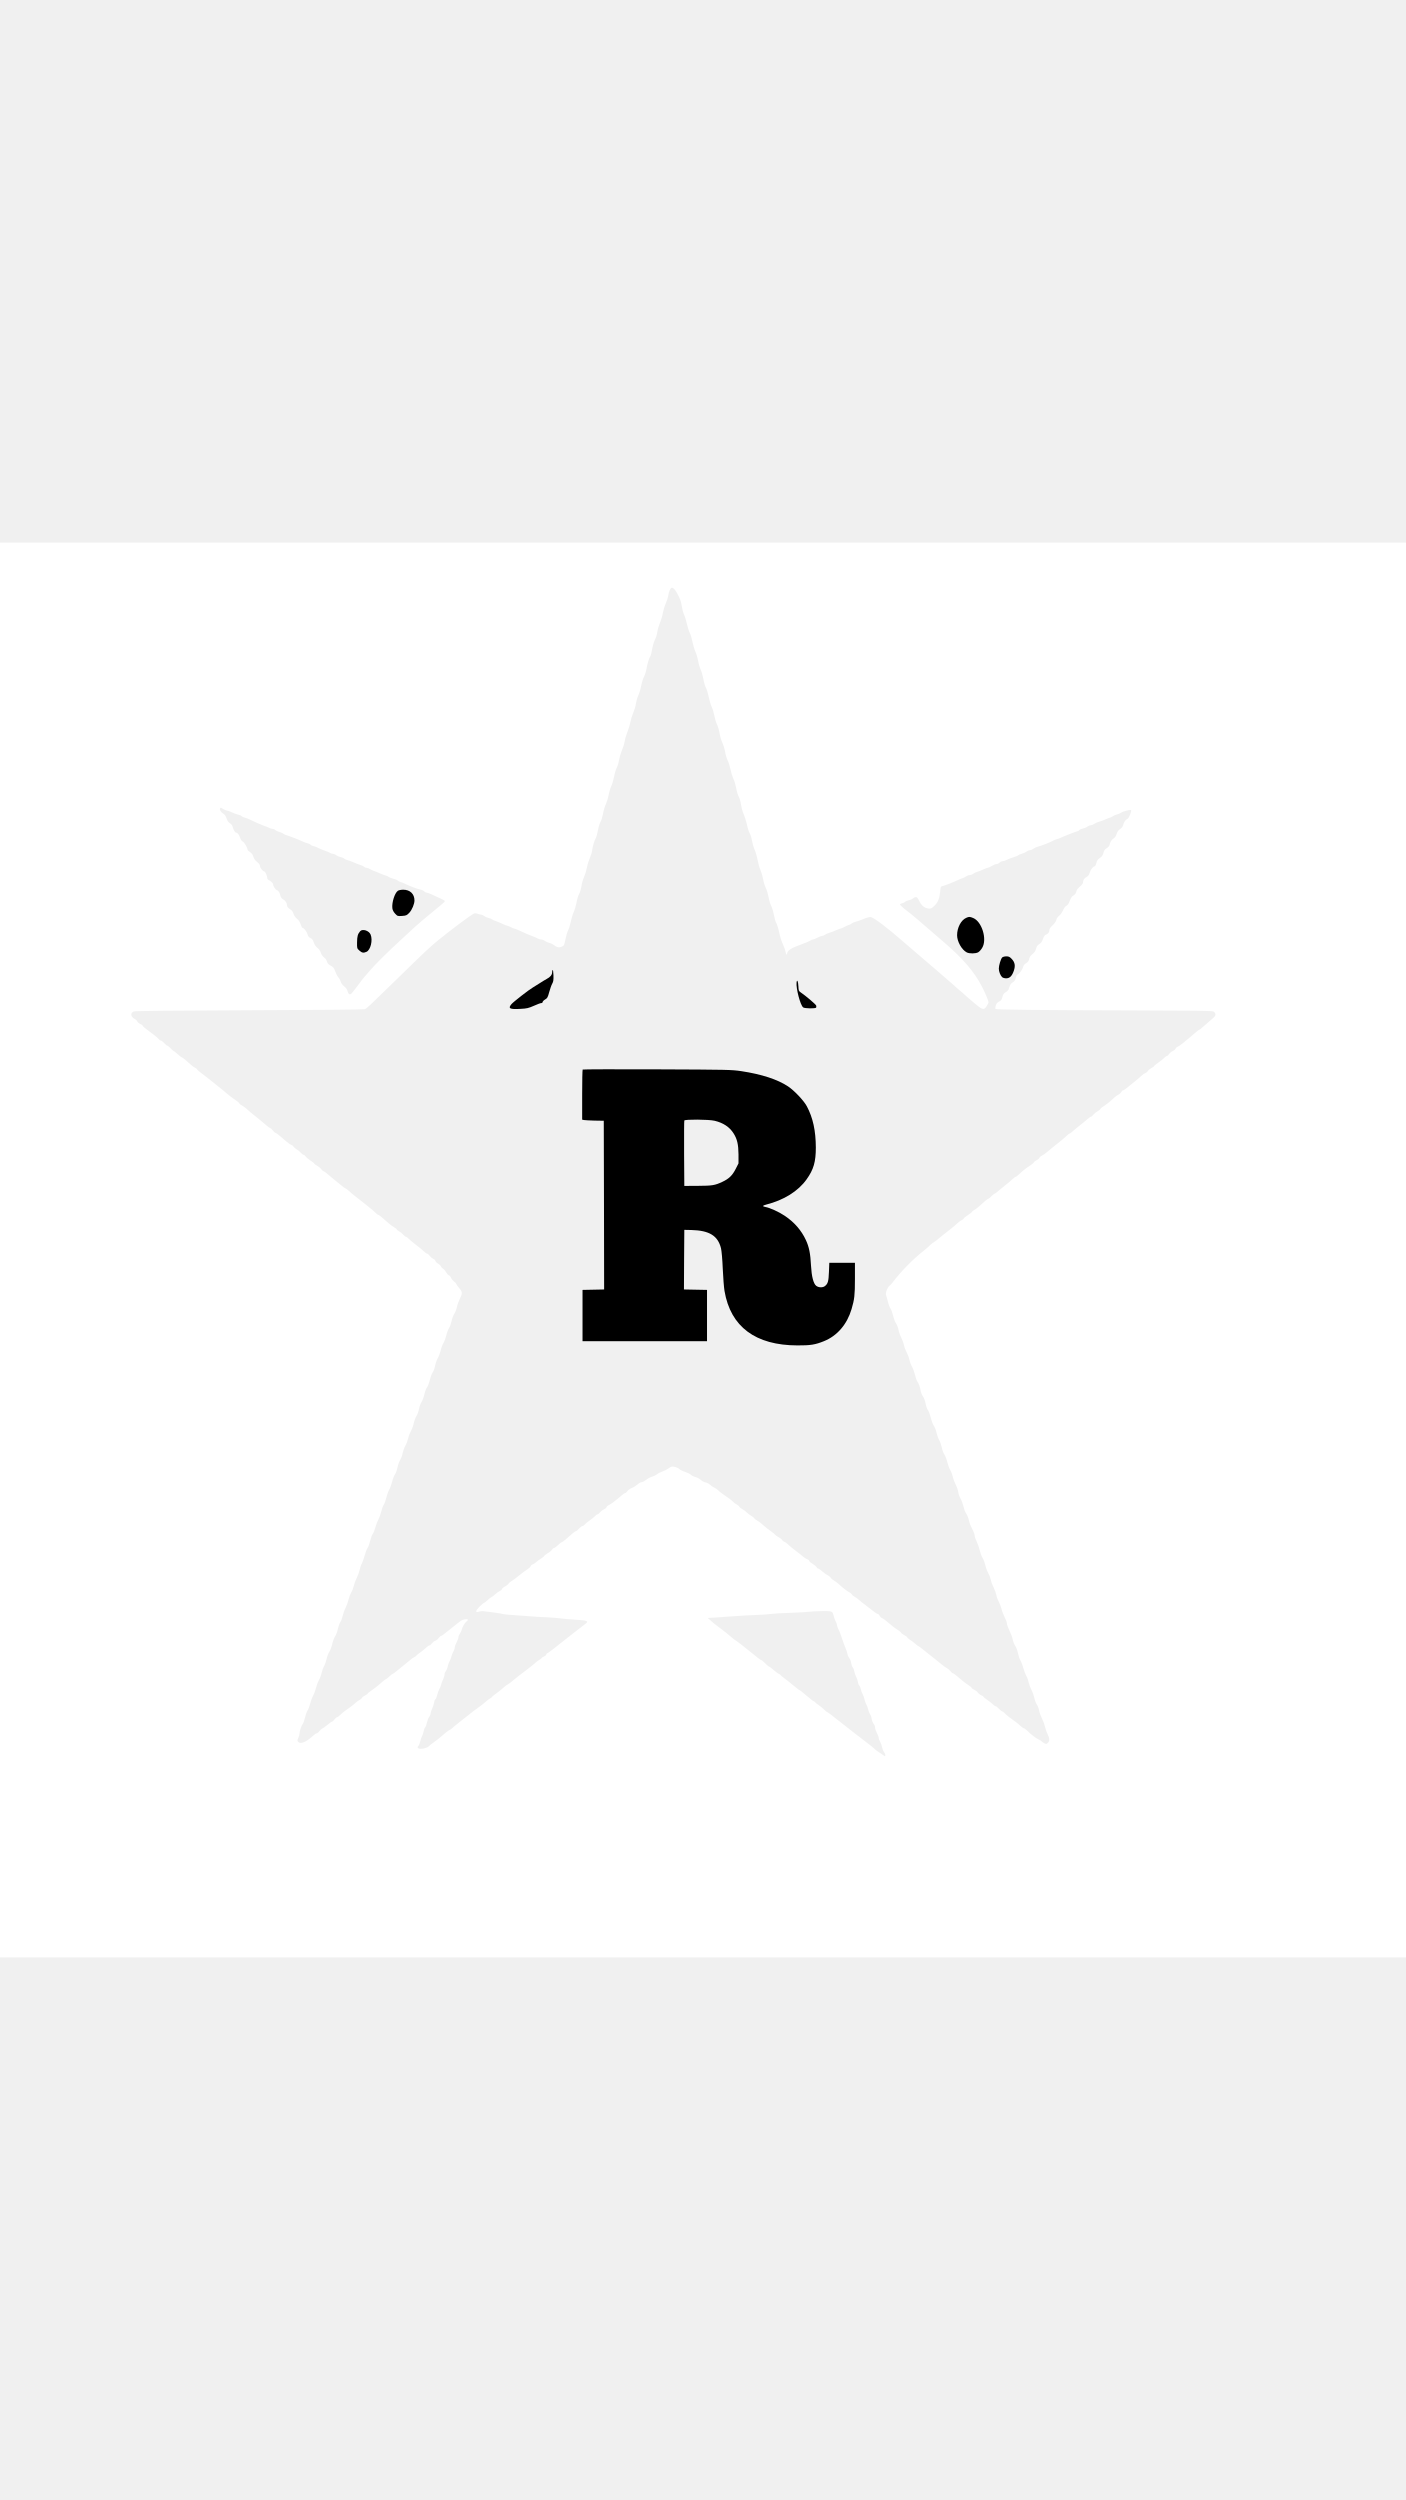
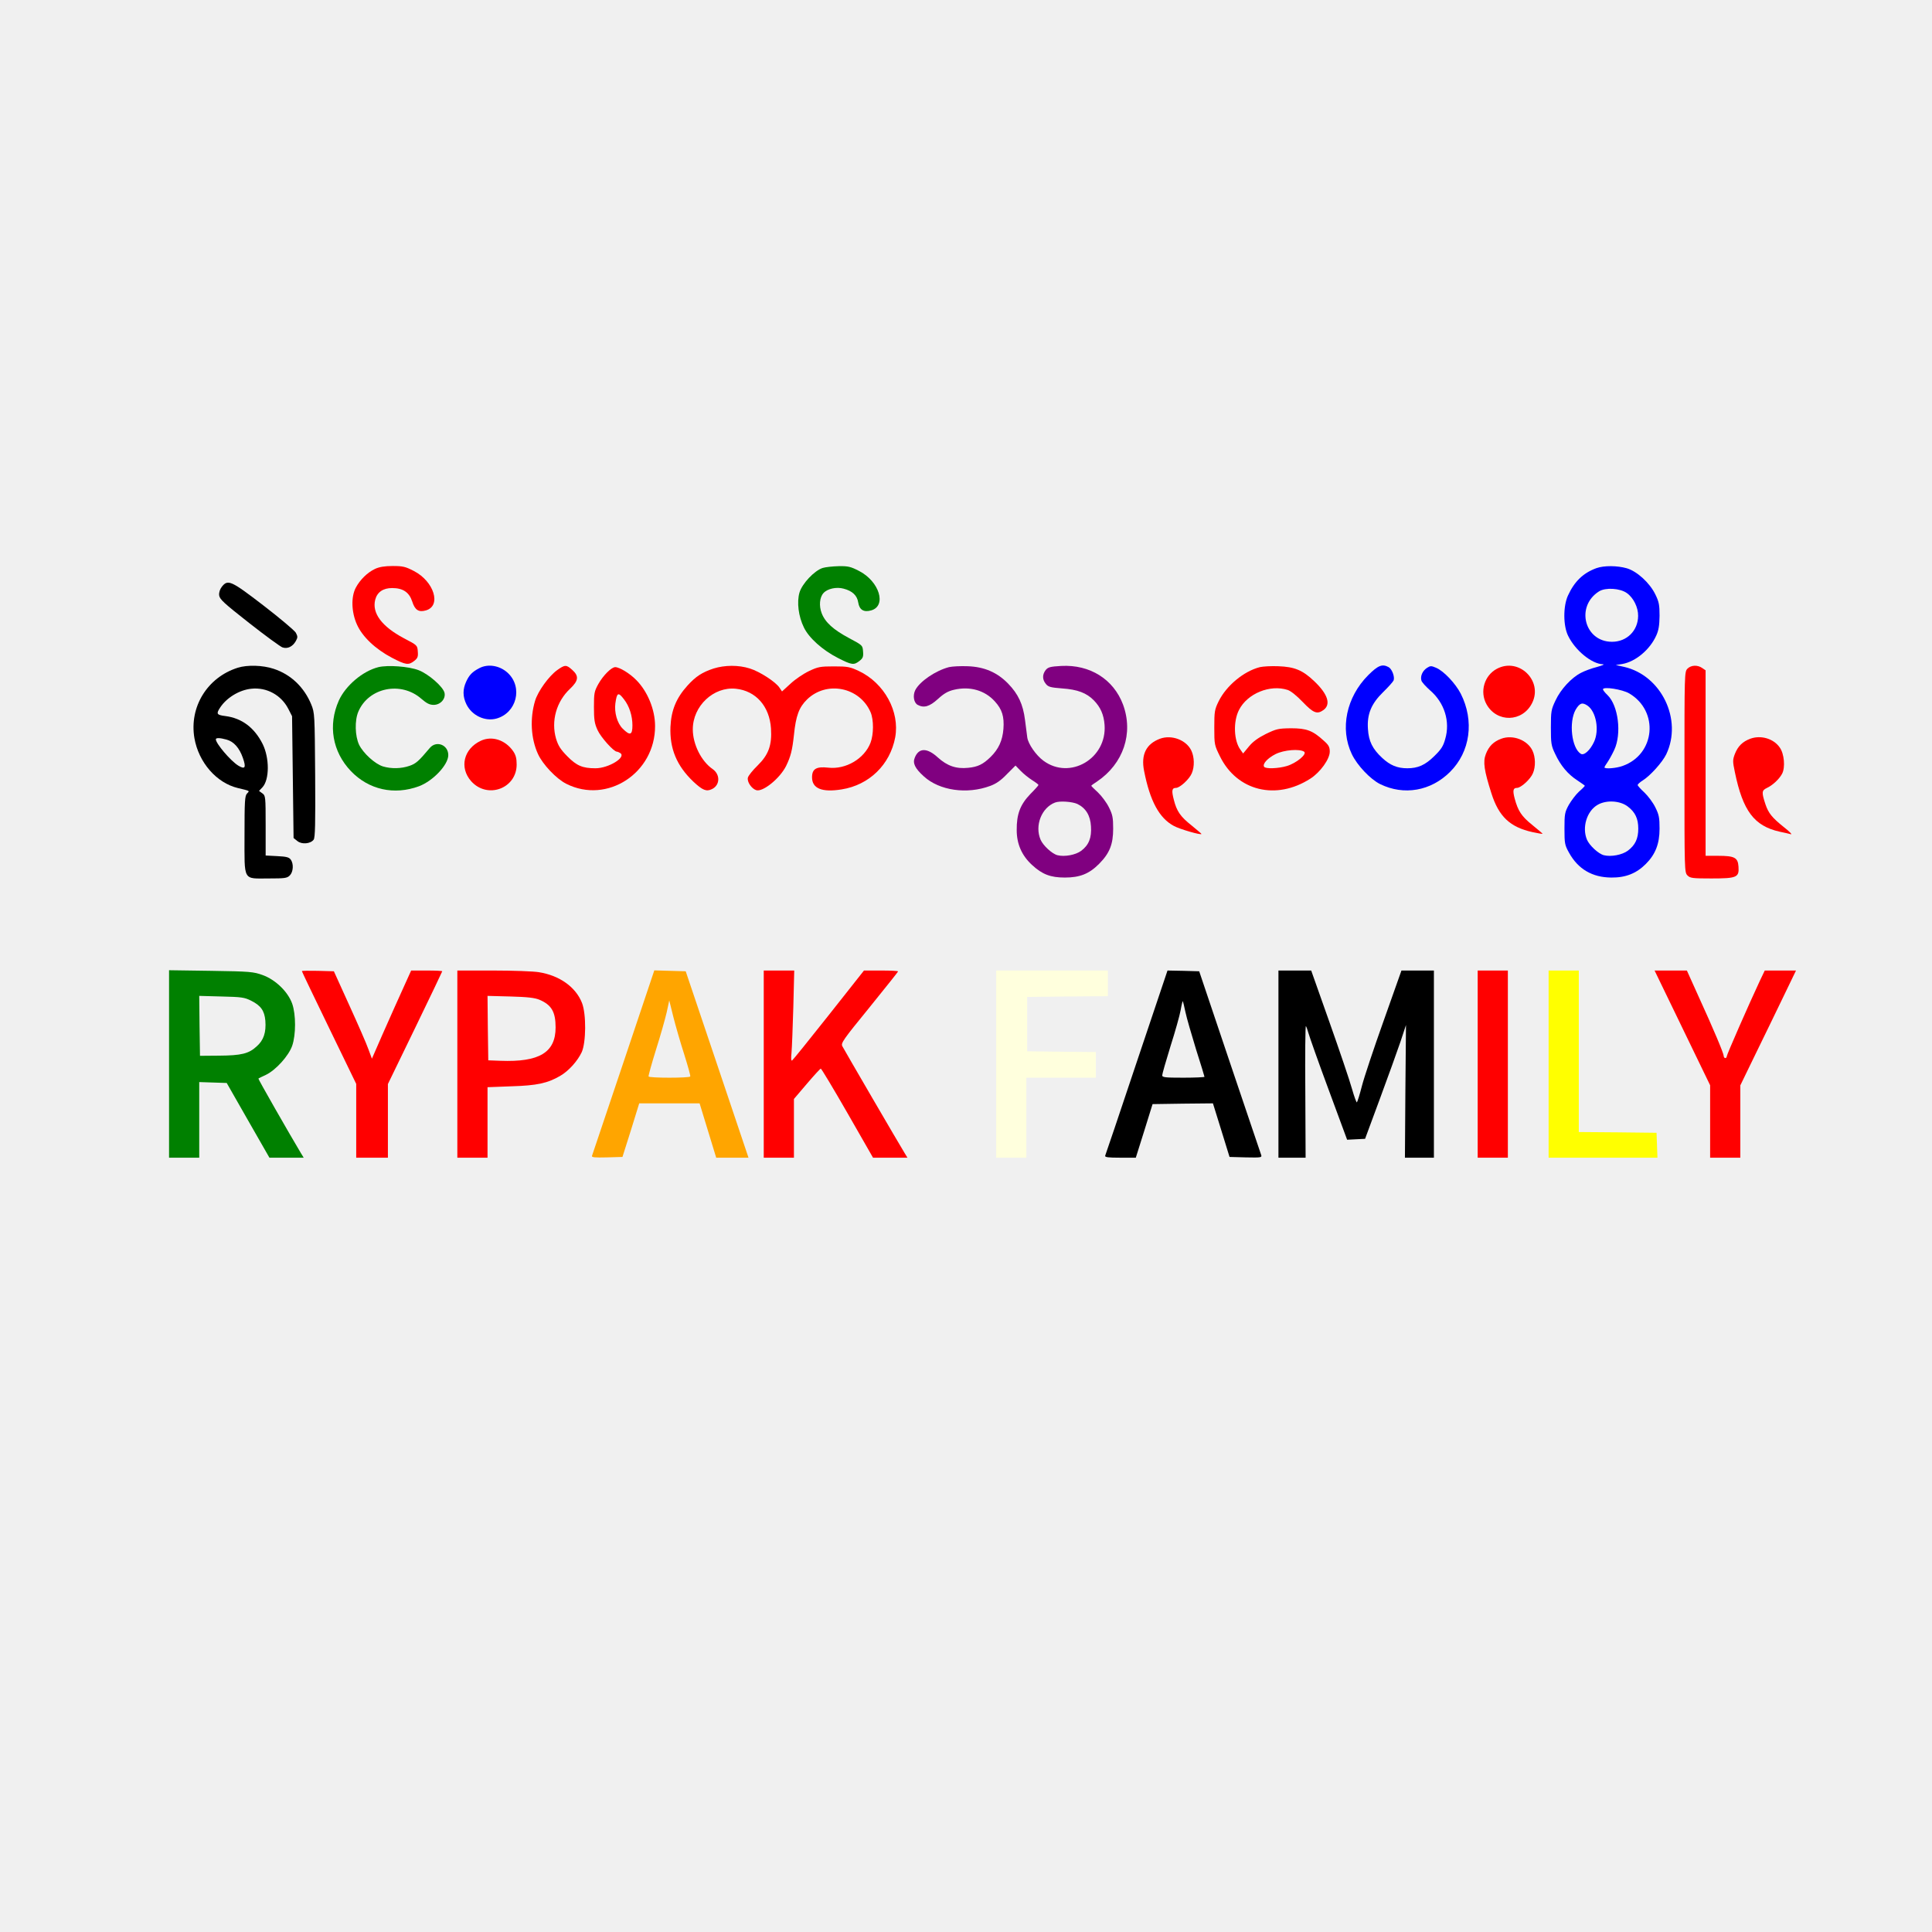
- <svg xmlns="http://www.w3.org/2000/svg" version="1.0" width="1920pt" height="3414pt" viewBox="0 0 1920 3414" preserveAspectRatio="xMidYMid meet">
-   <g transform="translate(0,3414) scale(0.1,-0.1)" fill="#fff" stroke="none">
-     <path d="M0 17070 l0 -9660 9600 0 9600 0 0 9660 0 9660 -9600 0 -9600 0 0 -9660z m9246 8970 c47 -90 54 -110 65 -182 6 -40 20 -91 31 -112 11 -22 28 -79 39 -127 10 -48 28 -103 38 -121 11 -18 27 -71 36 -118 9 -47 28 -110 42 -140 14 -30 31 -89 38 -130 7 -42 23 -94 34 -116 11 -22 27 -78 36 -126 8 -48 24 -102 35 -120 11 -19 29 -77 39 -129 11 -51 29 -112 41 -135 11 -22 27 -75 35 -117 8 -43 24 -96 36 -119 12 -23 28 -78 35 -121 8 -44 26 -104 39 -132 14 -29 31 -83 37 -121 5 -38 21 -90 34 -117 14 -26 31 -82 40 -125 8 -42 26 -99 39 -127 14 -27 31 -86 39 -130 7 -44 23 -96 35 -115 11 -20 25 -69 31 -110 6 -41 21 -97 35 -126 13 -28 33 -91 44 -140 10 -50 28 -105 39 -124 12 -19 26 -66 32 -105 7 -38 23 -94 37 -123 13 -29 31 -91 39 -137 8 -46 25 -107 39 -137 13 -29 29 -84 36 -123 6 -38 23 -92 36 -119 14 -28 31 -85 39 -128 7 -43 24 -99 38 -125 13 -27 29 -82 36 -123 7 -41 21 -89 32 -107 10 -18 28 -74 38 -125 10 -52 33 -123 49 -158 17 -36 34 -82 37 -103 8 -43 24 -60 24 -24 0 28 49 66 115 90 115 43 199 77 209 87 5 5 17 10 27 10 9 0 37 11 63 25 26 14 55 25 65 25 9 0 26 7 37 15 10 8 36 20 58 26 21 6 63 21 92 35 29 13 58 24 64 24 6 0 32 11 58 25 26 14 52 25 58 25 6 0 22 8 35 19 13 10 38 21 54 24 17 3 65 19 107 37 50 21 86 30 101 26 47 -11 231 -151 436 -330 57 -50 123 -107 146 -126 74 -62 539 -462 562 -484 11 -12 40 -37 63 -56 24 -19 52 -44 64 -56 12 -11 69 -62 129 -112 124 -106 142 -111 181 -52 14 22 26 45 26 52 0 19 -52 143 -92 218 -106 202 -252 373 -507 594 -346 300 -454 392 -504 429 -60 44 -107 87 -107 98 0 4 13 10 29 14 16 3 35 12 41 20 6 7 27 16 47 20 20 4 48 15 61 26 41 31 58 24 85 -34 28 -61 71 -97 125 -104 33 -4 42 0 79 34 50 46 74 105 82 198 6 67 7 69 36 76 33 8 139 49 200 78 22 11 51 23 65 27 14 3 37 15 52 25 14 11 37 19 51 19 13 0 35 8 48 18 13 11 37 22 54 26 16 4 52 18 81 32 28 13 57 24 65 24 8 0 32 11 54 25 22 13 50 25 63 25 12 0 31 9 42 20 11 11 30 20 43 20 12 0 38 8 57 19 19 10 61 26 92 35 31 9 60 21 63 26 3 5 25 15 48 21 23 6 52 19 65 30 14 10 35 19 47 19 12 0 34 9 47 20 14 10 43 24 64 29 48 12 156 54 206 81 20 11 42 20 49 20 6 0 30 9 53 19 58 27 222 91 234 91 5 0 15 6 21 14 7 8 28 17 48 21 20 4 48 15 61 26 14 10 35 19 47 19 12 0 33 8 46 18 13 10 44 24 69 31 25 7 63 21 85 31 22 10 51 22 65 25 14 4 32 13 40 20 8 7 34 18 57 24 23 6 48 17 55 24 15 15 125 43 134 35 10 -11 -28 -109 -46 -118 -32 -17 -49 -40 -60 -81 -8 -27 -21 -46 -44 -61 -24 -16 -38 -36 -48 -67 -7 -24 -22 -49 -33 -55 -31 -18 -53 -49 -60 -84 -4 -24 -16 -39 -41 -54 -26 -15 -37 -30 -45 -64 -8 -31 -21 -51 -43 -66 -39 -28 -44 -34 -56 -80 -6 -21 -15 -38 -20 -38 -21 0 -59 -48 -69 -88 -9 -30 -20 -46 -41 -57 -33 -17 -50 -43 -50 -74 0 -12 -12 -31 -26 -44 -48 -40 -62 -58 -68 -88 -4 -19 -17 -36 -36 -47 -22 -12 -36 -33 -51 -73 -14 -39 -29 -60 -45 -68 -16 -7 -34 -31 -48 -64 -13 -28 -37 -62 -54 -74 -18 -13 -33 -35 -37 -55 -4 -20 -24 -49 -51 -74 -30 -28 -44 -49 -44 -67 0 -28 -19 -52 -50 -62 -12 -4 -26 -25 -37 -57 -13 -37 -27 -57 -51 -71 -24 -14 -35 -30 -43 -62 -8 -31 -22 -52 -50 -74 -26 -22 -40 -42 -45 -67 -5 -27 -15 -41 -40 -56 -25 -14 -37 -31 -45 -61 -10 -36 -59 -97 -79 -97 -4 0 -13 -20 -19 -45 -8 -33 -19 -48 -40 -59 -26 -14 -40 -37 -56 -93 -3 -12 -21 -31 -40 -42 -27 -16 -37 -30 -46 -66 -10 -38 -18 -50 -46 -63 -24 -12 -36 -26 -45 -54 -6 -21 -8 -41 -4 -46 11 -11 581 -17 1835 -20 856 -2 1120 -5 1140 -15 16 -7 27 -22 29 -38 2 -20 -10 -36 -69 -84 -39 -33 -87 -75 -106 -92 -18 -18 -38 -33 -43 -33 -5 0 -25 -15 -44 -32 -19 -18 -60 -53 -91 -78 -31 -25 -76 -62 -100 -82 -25 -20 -53 -39 -64 -43 -11 -3 -23 -14 -26 -24 -3 -9 -21 -25 -40 -34 -19 -9 -42 -28 -51 -42 -9 -14 -22 -25 -28 -25 -7 0 -23 -12 -37 -26 -13 -14 -50 -44 -81 -65 -32 -22 -58 -44 -58 -48 0 -5 -15 -16 -34 -25 -18 -9 -41 -27 -50 -40 -8 -14 -25 -28 -38 -32 -12 -3 -36 -21 -54 -38 -17 -17 -57 -51 -89 -76 -31 -25 -77 -62 -101 -82 -25 -21 -51 -38 -58 -38 -7 0 -18 -11 -25 -24 -7 -13 -25 -29 -40 -36 -14 -6 -37 -23 -51 -36 -41 -41 -133 -115 -161 -129 -15 -8 -29 -21 -32 -29 -3 -8 -21 -22 -39 -32 -18 -9 -43 -29 -56 -45 -13 -16 -28 -29 -34 -29 -6 0 -30 -17 -53 -37 -23 -21 -66 -56 -95 -78 -29 -22 -70 -57 -93 -77 -22 -21 -45 -38 -51 -38 -5 0 -24 -14 -40 -31 -29 -28 -58 -52 -186 -154 -28 -22 -67 -54 -86 -71 -19 -18 -48 -37 -64 -44 -16 -7 -32 -20 -35 -30 -3 -10 -21 -25 -39 -34 -19 -9 -36 -22 -39 -31 -4 -8 -25 -26 -49 -41 -50 -31 -105 -75 -153 -121 -19 -18 -38 -33 -44 -33 -6 0 -28 -17 -50 -37 -22 -21 -60 -54 -86 -73 -25 -19 -68 -54 -94 -77 -27 -24 -52 -43 -58 -43 -5 0 -24 -16 -43 -35 -19 -19 -38 -35 -43 -35 -9 0 -58 -40 -132 -109 -17 -15 -45 -36 -63 -46 -18 -11 -32 -23 -32 -27 0 -5 -25 -24 -55 -43 -30 -20 -55 -40 -55 -46 0 -5 -12 -15 -27 -21 -16 -7 -42 -26 -59 -43 -16 -16 -56 -50 -88 -75 -92 -71 -149 -117 -181 -145 -17 -15 -41 -32 -53 -39 -13 -7 -35 -24 -50 -39 -15 -16 -49 -46 -77 -68 -165 -131 -322 -291 -440 -448 -11 -14 -27 -32 -37 -39 -30 -22 -59 -99 -48 -128 5 -13 17 -54 25 -90 8 -36 24 -77 34 -91 11 -13 27 -56 36 -96 9 -40 27 -88 40 -107 14 -20 29 -60 35 -90 5 -30 23 -80 39 -110 16 -31 32 -76 36 -100 4 -25 20 -67 35 -95 15 -27 33 -74 39 -103 6 -30 22 -73 36 -96 13 -23 31 -73 40 -111 9 -38 24 -80 34 -94 20 -28 36 -75 45 -132 4 -19 17 -50 30 -68 14 -19 29 -60 36 -99 7 -37 21 -76 31 -87 10 -12 28 -58 39 -103 11 -45 31 -98 45 -117 13 -20 29 -62 35 -93 7 -31 23 -76 36 -99 14 -24 29 -69 35 -100 6 -32 21 -74 34 -93 13 -19 32 -66 41 -105 9 -38 28 -90 42 -113 14 -24 29 -65 34 -90 4 -25 22 -72 38 -104 17 -32 33 -79 36 -105 4 -27 17 -65 30 -86 13 -20 31 -67 40 -105 8 -37 23 -78 33 -92 21 -30 37 -73 47 -120 3 -19 22 -64 40 -99 19 -35 34 -76 34 -90 0 -15 13 -53 29 -86 16 -33 34 -87 41 -119 7 -33 23 -76 35 -95 13 -20 31 -65 39 -101 8 -36 27 -87 42 -114 15 -26 31 -69 36 -94 4 -26 22 -72 38 -103 16 -32 32 -77 36 -101 3 -23 18 -63 31 -87 14 -24 31 -69 39 -100 7 -31 27 -83 43 -115 17 -32 31 -70 31 -85 0 -15 16 -59 35 -99 19 -39 40 -94 45 -121 5 -28 21 -68 35 -89 14 -21 30 -65 36 -97 6 -33 21 -78 34 -100 13 -22 31 -69 40 -105 9 -35 27 -82 40 -105 13 -22 28 -65 34 -95 7 -30 23 -73 36 -97 14 -23 31 -71 39 -106 7 -36 23 -77 34 -92 11 -14 26 -52 32 -83 6 -31 25 -83 41 -114 16 -32 34 -81 40 -110 6 -29 22 -74 35 -100 29 -58 30 -92 4 -118 -19 -19 -22 -19 -50 -5 -16 8 -32 19 -35 25 -4 6 -21 16 -38 24 -34 14 -108 70 -162 124 -19 17 -39 32 -45 32 -6 0 -25 14 -43 30 -18 17 -46 41 -63 53 -83 58 -129 94 -152 120 -14 15 -31 27 -37 27 -7 0 -26 16 -44 35 -17 19 -37 35 -45 35 -7 0 -21 10 -32 21 -10 12 -45 39 -76 61 -32 21 -58 43 -58 47 0 5 -14 14 -31 21 -17 7 -38 24 -46 37 -9 13 -31 30 -49 38 -19 8 -34 19 -34 24 0 6 -19 23 -42 37 -43 27 -78 55 -162 127 -24 20 -48 37 -54 37 -6 0 -20 12 -32 28 -12 15 -34 34 -49 42 -16 8 -45 29 -65 45 -60 50 -133 108 -181 145 -25 19 -66 52 -91 73 -25 20 -48 37 -52 37 -4 0 -23 14 -41 31 -19 17 -51 42 -73 55 -21 13 -38 29 -38 34 0 5 -18 19 -40 30 -23 12 -43 27 -46 35 -3 8 -22 23 -41 35 -37 22 -90 63 -157 121 -22 20 -50 39 -62 43 -12 3 -26 18 -32 31 -6 14 -18 25 -26 25 -8 0 -35 17 -60 38 -24 20 -72 57 -106 82 -34 25 -74 57 -89 71 -14 14 -41 34 -59 43 -18 9 -36 24 -39 32 -3 8 -20 22 -37 31 -31 16 -94 65 -148 116 -17 15 -43 34 -59 43 -16 8 -36 25 -45 39 -9 13 -26 27 -37 31 -12 4 -44 26 -72 50 -27 24 -55 44 -62 44 -7 0 -17 9 -23 20 -6 11 -31 31 -55 46 -25 14 -45 32 -45 39 0 7 -12 17 -27 23 -16 5 -42 22 -60 38 -17 16 -62 52 -100 79 -37 28 -81 64 -98 81 -17 17 -41 35 -53 38 -12 4 -27 16 -32 27 -6 10 -28 28 -50 39 -21 11 -43 26 -47 33 -4 7 -24 24 -43 37 -41 28 -98 73 -141 113 -17 15 -44 34 -59 42 -16 8 -35 23 -42 33 -7 11 -27 26 -44 35 -17 9 -42 28 -55 42 -13 14 -40 35 -60 45 -20 11 -39 26 -42 34 -3 8 -21 22 -38 32 -18 9 -40 25 -48 35 -16 19 -48 43 -136 103 -27 18 -59 44 -70 56 -11 12 -34 27 -51 35 -17 7 -42 24 -56 38 -14 14 -42 29 -62 33 -20 3 -49 18 -64 33 -15 15 -48 33 -74 40 -26 7 -54 22 -64 32 -9 10 -45 28 -79 39 -34 11 -71 30 -80 40 -17 19 -76 37 -104 31 -8 -1 -28 -13 -45 -26 -17 -13 -53 -31 -81 -40 -27 -9 -60 -26 -71 -37 -12 -10 -43 -26 -68 -33 -26 -8 -64 -28 -84 -45 -20 -16 -47 -30 -59 -30 -13 0 -40 -15 -60 -34 -21 -18 -55 -39 -77 -47 -21 -8 -47 -26 -58 -41 -11 -16 -25 -28 -32 -28 -6 0 -28 -15 -48 -32 -72 -64 -153 -125 -175 -132 -12 -4 -25 -15 -28 -25 -3 -11 -19 -24 -36 -31 -16 -7 -40 -26 -54 -41 -13 -16 -29 -29 -35 -29 -7 0 -24 -12 -38 -28 -15 -15 -47 -41 -72 -57 -25 -17 -53 -40 -63 -52 -10 -13 -25 -23 -34 -23 -8 0 -29 -16 -46 -35 -17 -19 -36 -35 -42 -35 -7 0 -28 -15 -48 -32 -74 -68 -136 -118 -145 -118 -6 0 -29 -18 -52 -40 -23 -22 -48 -40 -55 -40 -8 0 -19 -9 -25 -20 -6 -12 -33 -35 -61 -51 -27 -17 -49 -34 -49 -39 0 -5 -17 -18 -37 -31 -21 -12 -51 -34 -68 -49 -16 -15 -40 -31 -52 -34 -12 -4 -25 -16 -28 -26 -3 -11 -24 -29 -45 -42 -21 -13 -73 -51 -115 -86 -42 -34 -87 -68 -100 -74 -14 -6 -31 -21 -40 -34 -8 -13 -30 -30 -50 -39 -19 -10 -37 -25 -40 -35 -3 -11 -16 -22 -28 -26 -12 -4 -41 -24 -64 -45 -24 -22 -46 -39 -51 -39 -5 0 -28 -18 -52 -40 -24 -22 -47 -40 -52 -40 -5 0 -32 -23 -59 -50 -57 -57 -61 -87 -9 -69 17 6 47 9 68 6 20 -3 87 -12 147 -19 61 -8 115 -17 121 -21 6 -3 95 -11 196 -17 102 -6 195 -13 207 -15 12 -2 90 -7 174 -10 84 -4 179 -11 212 -17 33 -5 122 -13 198 -17 156 -9 181 -19 133 -55 -16 -11 -69 -52 -118 -91 -48 -38 -130 -102 -181 -142 -50 -40 -121 -95 -156 -123 -35 -27 -68 -50 -73 -50 -4 0 -8 -6 -8 -14 0 -7 -13 -19 -30 -26 -16 -7 -30 -15 -30 -19 0 -4 -15 -15 -32 -26 -18 -10 -37 -24 -43 -30 -12 -14 -115 -97 -181 -145 -27 -19 -56 -42 -66 -50 -71 -61 -148 -120 -157 -120 -3 0 -27 -19 -53 -43 -26 -23 -70 -58 -97 -77 -28 -19 -50 -38 -51 -42 0 -4 -12 -14 -27 -22 -16 -8 -44 -29 -64 -48 -20 -18 -58 -49 -85 -67 -48 -34 -129 -96 -189 -145 -16 -14 -59 -47 -95 -75 -36 -28 -74 -60 -85 -71 -12 -11 -24 -20 -28 -20 -9 0 -74 -50 -121 -93 -17 -16 -60 -49 -96 -75 -36 -25 -68 -52 -73 -58 -10 -16 -74 -37 -110 -36 -41 1 -55 17 -34 39 9 10 21 40 27 66 6 27 17 58 24 70 8 12 17 41 21 64 4 23 13 47 20 53 8 6 19 37 26 68 7 31 20 66 31 78 10 11 18 31 18 45 0 13 9 41 20 62 11 21 23 58 27 82 3 24 11 46 18 49 7 2 18 28 25 58 7 29 20 67 30 83 10 17 21 44 25 62 3 17 15 48 26 69 10 21 19 50 19 65 0 14 9 37 19 51 11 13 23 42 26 64 4 21 15 53 25 69 10 17 21 46 25 65 4 19 16 49 26 66 10 17 19 42 19 55 0 13 11 45 25 71 14 26 25 57 25 68 0 12 9 34 19 49 11 15 23 40 27 57 8 37 43 95 66 112 31 22 21 35 -22 29 -23 -3 -55 -17 -75 -34 -19 -15 -54 -43 -77 -61 -24 -18 -70 -55 -103 -82 -33 -28 -65 -50 -72 -50 -6 0 -21 -13 -33 -30 -12 -16 -32 -33 -46 -36 -13 -3 -33 -19 -45 -35 -11 -16 -27 -29 -35 -29 -8 0 -31 -16 -51 -36 -21 -20 -54 -46 -73 -59 -19 -12 -44 -32 -54 -44 -11 -11 -24 -21 -29 -21 -5 0 -29 -17 -53 -37 -24 -21 -64 -54 -89 -73 -25 -19 -68 -54 -96 -78 -27 -23 -54 -42 -59 -42 -5 0 -25 -16 -44 -35 -20 -19 -40 -35 -45 -35 -5 0 -25 -15 -44 -32 -52 -48 -105 -90 -159 -127 -27 -17 -48 -35 -48 -40 0 -4 -16 -15 -35 -24 -20 -9 -38 -24 -42 -32 -3 -9 -19 -23 -37 -32 -17 -9 -43 -28 -57 -42 -14 -14 -45 -39 -69 -56 -23 -16 -56 -40 -73 -52 -18 -13 -45 -36 -62 -53 -16 -16 -35 -30 -42 -30 -7 0 -22 -13 -35 -30 -12 -16 -27 -30 -33 -30 -6 0 -35 -20 -63 -44 -29 -25 -60 -47 -70 -50 -10 -4 -28 -20 -40 -36 -13 -17 -29 -30 -37 -30 -8 0 -29 -14 -47 -31 -98 -91 -176 -122 -208 -84 -11 13 -10 22 3 51 10 19 17 46 17 59 0 32 28 116 46 135 7 9 20 47 29 85 9 39 25 82 35 97 11 14 27 57 36 95 9 37 28 87 41 110 14 24 31 71 39 105 8 35 26 82 39 105 14 22 30 65 36 95 6 29 21 71 34 93 12 22 28 67 35 100 7 33 24 78 38 100 14 22 32 69 39 105 8 36 25 82 39 103 13 20 31 67 38 103 8 37 23 79 34 93 11 15 25 54 32 87 7 32 25 82 40 109 14 28 32 77 39 110 8 32 24 76 37 97 13 21 29 62 35 90 6 29 24 78 40 108 15 30 33 80 40 110 6 30 19 70 30 88 10 18 27 66 38 107 10 40 28 87 39 103 12 16 28 61 37 100 9 39 25 82 36 96 10 13 26 53 35 88 9 34 27 82 40 105 13 23 31 72 40 109 8 37 24 80 34 94 10 14 26 57 35 95 9 38 26 88 39 110 13 22 31 71 40 108 9 38 27 85 41 105 13 20 28 64 34 97 6 32 22 75 34 95 13 19 29 62 35 94 7 33 23 78 37 102 14 23 31 69 39 102 7 33 25 79 39 103 14 24 31 71 37 103 7 33 23 76 36 96 13 20 29 63 35 95 6 33 21 77 34 97 14 20 32 68 40 107 9 39 25 81 36 95 11 13 28 58 38 100 10 41 28 88 40 105 12 16 26 56 32 88 6 32 23 81 38 108 16 28 34 77 41 109 7 33 23 76 36 95 12 20 30 67 39 105 8 37 25 81 36 98 12 16 27 59 35 95 7 37 25 83 38 102 13 20 29 61 35 91 6 30 25 83 42 117 37 72 35 91 -16 150 -19 23 -35 46 -35 51 0 6 -13 20 -29 31 -15 11 -34 34 -41 50 -7 17 -21 33 -32 37 -10 3 -26 21 -35 39 -9 18 -26 39 -38 45 -13 7 -28 23 -33 36 -6 12 -24 30 -40 38 -16 8 -32 24 -35 35 -3 12 -16 25 -30 30 -14 6 -36 24 -48 40 -13 17 -29 31 -36 31 -8 0 -31 17 -52 38 -21 20 -69 60 -106 87 -37 28 -79 62 -93 78 -14 15 -31 27 -38 27 -7 0 -23 13 -37 29 -13 16 -38 36 -55 45 -18 9 -32 20 -32 25 0 5 -17 19 -37 31 -38 22 -86 61 -165 133 -23 20 -46 37 -53 37 -6 0 -25 15 -42 33 -17 17 -52 48 -78 67 -25 19 -70 55 -100 80 -30 25 -75 61 -101 80 -25 19 -62 50 -81 68 -19 17 -39 32 -43 32 -5 0 -29 17 -54 38 -24 20 -70 57 -101 82 -31 25 -72 59 -92 77 -19 18 -44 35 -53 38 -10 3 -25 16 -34 30 -8 13 -34 34 -56 46 -22 12 -40 26 -40 31 0 4 -22 22 -49 38 -27 17 -56 42 -65 55 -9 14 -23 25 -30 25 -8 0 -25 13 -39 29 -13 16 -38 36 -55 45 -17 9 -36 25 -42 35 -5 11 -20 23 -32 27 -13 3 -41 23 -64 43 -86 76 -143 121 -153 121 -6 0 -20 13 -33 30 -12 16 -29 32 -39 35 -9 3 -33 20 -52 38 -20 18 -61 52 -92 77 -102 81 -160 129 -185 154 -14 13 -40 31 -57 40 -18 9 -33 21 -33 26 0 5 -17 21 -37 35 -53 35 -122 88 -163 125 -19 17 -57 49 -85 70 -27 21 -63 50 -80 64 -16 14 -47 38 -67 53 -109 83 -148 114 -148 122 0 4 -12 13 -27 20 -14 7 -38 23 -52 37 -51 48 -118 104 -127 104 -5 0 -31 20 -59 45 -27 25 -53 45 -57 45 -4 0 -22 16 -39 35 -18 19 -37 35 -44 35 -6 0 -25 16 -42 35 -17 19 -38 35 -47 35 -8 0 -21 9 -29 20 -8 11 -37 37 -65 58 -118 87 -152 114 -152 123 0 5 -16 17 -35 26 -19 9 -37 25 -41 35 -3 10 -18 25 -34 33 -57 29 -63 84 -12 103 18 7 554 12 1578 16 922 3 1560 9 1575 14 28 11 52 34 419 392 426 416 458 446 580 547 181 148 468 362 496 369 14 4 37 1 50 -5 14 -6 33 -11 43 -11 10 0 29 -8 42 -19 13 -10 40 -22 59 -26 19 -4 42 -13 50 -20 8 -7 33 -18 55 -25 22 -7 61 -23 87 -36 26 -13 53 -24 60 -24 7 0 30 -9 51 -20 20 -11 42 -20 48 -20 7 0 35 -11 63 -24 87 -40 139 -63 191 -82 28 -10 59 -24 70 -31 11 -7 31 -13 46 -13 14 0 37 -8 50 -19 13 -10 38 -22 56 -25 18 -4 42 -15 55 -24 54 -40 75 -46 115 -31 36 14 37 16 54 99 9 47 26 103 37 125 12 22 28 74 36 115 8 42 25 100 39 130 14 30 32 92 41 138 8 46 24 98 35 116 12 18 25 64 31 102 5 39 21 95 35 126 14 31 32 89 40 130 7 40 25 98 39 129 14 31 29 78 32 105 7 58 32 140 51 170 7 12 20 58 28 103 8 46 24 98 35 116 11 18 27 69 35 112 7 43 25 104 40 135 14 31 30 85 36 120 6 35 21 88 35 118 14 30 32 91 40 135 8 44 25 98 36 120 12 22 27 73 34 113 7 41 25 98 38 129 14 30 31 85 37 121 6 37 24 96 39 132 15 36 32 93 38 127 6 34 24 93 40 130 16 37 33 93 36 124 4 30 18 80 32 110 14 30 32 88 39 131 8 42 25 99 39 126 14 27 30 79 36 115 11 68 34 142 50 163 6 6 18 52 26 100 9 50 26 108 40 133 13 24 27 69 30 100 4 31 20 87 36 125 16 37 34 98 40 135 6 36 23 93 38 126 15 33 31 82 35 110 8 55 28 101 47 108 19 6 47 -22 74 -73z m-6194 -2950 c18 -11 41 -20 51 -20 10 0 39 -11 65 -24 27 -13 65 -27 85 -31 20 -4 41 -13 47 -20 6 -8 26 -17 43 -21 18 -3 48 -15 67 -25 54 -28 161 -75 203 -89 22 -7 51 -18 65 -26 15 -8 37 -14 48 -14 12 0 27 -7 34 -15 7 -8 31 -20 54 -26 22 -6 48 -17 56 -24 8 -7 26 -16 40 -20 40 -11 182 -66 220 -85 19 -10 49 -21 67 -25 17 -3 37 -12 43 -20 6 -8 26 -17 43 -20 18 -4 46 -15 63 -25 17 -9 55 -25 85 -35 30 -10 63 -24 74 -31 11 -8 29 -14 41 -14 12 0 32 -8 45 -19 13 -10 40 -21 60 -25 21 -4 42 -13 49 -21 6 -7 26 -17 43 -20 18 -4 55 -18 83 -30 28 -13 69 -29 92 -36 23 -7 47 -18 53 -26 6 -7 20 -13 32 -13 11 0 34 -8 51 -19 17 -10 42 -22 56 -26 14 -4 49 -18 77 -31 29 -13 65 -26 80 -30 16 -4 35 -13 43 -20 8 -7 35 -17 58 -23 24 -5 51 -16 60 -24 9 -8 28 -18 42 -22 14 -3 43 -15 65 -26 77 -36 170 -71 204 -76 18 -3 42 -14 52 -24 11 -11 26 -19 36 -19 9 0 39 -11 67 -24 28 -13 82 -38 120 -55 68 -32 68 -32 50 -53 -11 -11 -86 -74 -167 -140 -82 -66 -183 -153 -226 -192 -42 -39 -128 -118 -191 -176 -172 -157 -349 -332 -423 -418 -36 -43 -74 -86 -84 -97 -10 -11 -52 -65 -92 -120 -41 -55 -79 -103 -85 -107 -22 -15 -40 -2 -49 35 -6 25 -21 47 -47 67 -23 18 -41 43 -45 60 -4 17 -19 45 -33 62 -15 17 -34 54 -44 82 -18 52 -24 59 -76 87 -19 11 -32 28 -37 48 -4 18 -20 42 -39 56 -20 15 -38 41 -45 65 -7 24 -25 49 -46 66 -22 17 -39 42 -50 74 -12 36 -23 51 -45 60 -22 9 -33 23 -41 52 -9 37 -50 88 -70 88 -4 0 -15 22 -24 49 -11 33 -28 58 -50 75 -22 17 -39 42 -47 67 -8 30 -22 48 -50 65 -25 16 -38 32 -38 47 0 34 -22 69 -55 87 -18 10 -32 27 -35 46 -9 43 -27 72 -50 79 -20 6 -50 53 -50 78 0 16 -37 51 -62 60 -10 4 -18 15 -18 25 0 28 -28 92 -41 92 -19 0 -59 49 -59 74 0 16 -13 34 -40 56 -27 21 -43 44 -50 71 -8 27 -21 46 -45 62 -19 12 -35 28 -35 34 0 27 -44 102 -66 111 -12 6 -27 27 -34 49 -14 43 -37 73 -56 73 -15 0 -37 39 -48 83 -4 17 -19 35 -36 45 -21 12 -35 32 -46 66 -12 35 -25 53 -49 67 -31 19 -50 53 -39 71 7 11 9 11 46 -12z m8311 -10965 c8 -7 18 -31 22 -51 3 -20 15 -53 26 -73 10 -20 19 -44 19 -54 0 -11 9 -36 19 -56 11 -20 26 -56 34 -81 30 -90 50 -146 67 -185 10 -22 20 -56 24 -75 3 -19 15 -43 25 -55 10 -11 21 -39 24 -63 3 -24 13 -52 22 -62 9 -9 18 -35 22 -56 3 -22 14 -52 23 -69 10 -16 21 -49 25 -72 3 -23 13 -47 21 -53 7 -7 16 -28 20 -49 3 -20 14 -50 25 -68 10 -18 21 -49 25 -70 3 -21 15 -51 24 -68 10 -16 22 -48 26 -70 4 -22 15 -50 24 -62 10 -13 21 -43 24 -67 4 -24 16 -54 26 -67 11 -12 20 -35 20 -50 0 -15 11 -49 25 -75 14 -26 25 -56 25 -68 0 -12 9 -35 19 -52 10 -17 22 -49 26 -72 4 -23 15 -52 26 -66 10 -13 19 -33 19 -45 0 -19 -3 -19 -42 10 -24 16 -54 37 -68 46 -14 10 -34 26 -46 38 -12 11 -32 28 -45 38 -13 10 -54 41 -91 70 -37 29 -98 75 -135 104 -38 29 -111 87 -163 128 -125 100 -198 155 -205 155 -3 0 -23 16 -43 36 -20 20 -53 47 -72 59 -19 12 -41 30 -49 39 -7 9 -17 16 -22 16 -5 0 -17 8 -27 18 -11 9 -33 28 -51 42 -17 14 -48 40 -69 57 -20 18 -40 33 -44 33 -5 0 -17 8 -27 18 -11 9 -32 26 -46 37 -15 11 -40 31 -55 45 -16 14 -50 41 -77 60 -26 19 -52 41 -56 47 -4 7 -13 13 -19 13 -5 0 -36 23 -68 50 -32 28 -61 50 -65 50 -4 0 -19 11 -34 25 -59 57 -68 65 -76 65 -4 0 -21 11 -39 25 -236 191 -285 229 -335 260 -9 6 -34 27 -56 47 -22 20 -74 61 -115 92 -77 56 -125 95 -163 131 l-22 20 120 7 c66 4 174 12 240 17 66 6 194 13 285 16 91 3 190 10 220 15 30 5 148 12 262 15 114 4 231 11 260 15 29 4 108 8 175 9 94 1 125 -2 136 -14z" />
-     <path fill="#000000" d="M13195 21606 c-71 -31 -125 -134 -125 -238 0 -85 63 -198 132 -234 37 -19 123 -18 157 2 15 9 40 36 54 61 70 115 -4 359 -124 407 -47 19 -55 19 -94 2z" />
-     <path fill="#000000" d="M13686 21065 c-19 -20 -46 -108 -46 -152 0 -39 20 -92 44 -116 11 -10 33 -17 56 -17 49 0 80 31 105 104 23 68 15 114 -29 161 -28 29 -40 35 -74 35 -23 0 -47 -7 -56 -15z" />
-     <path fill="#000000" d="M7548 20894 c-5 -4 -8 -19 -8 -33 -1 -34 -25 -64 -75 -90 -22 -12 -67 -39 -100 -61 -33 -22 -73 -47 -88 -55 -50 -28 -267 -197 -292 -227 -51 -60 -25 -74 125 -65 84 4 108 10 181 42 46 21 92 38 102 37 9 0 17 6 17 14 0 8 15 24 34 35 30 17 37 29 56 101 12 44 30 96 41 115 16 28 19 50 17 115 -2 44 -6 76 -10 72z" />
-     <path fill="#000000" d="M10878 20724 c-9 -82 51 -311 90 -341 19 -16 168 -18 177 -3 3 6 4 18 1 28 -6 17 -141 132 -209 178 -29 19 -32 26 -34 84 -3 68 -19 103 -25 54z" />
-     <path fill="#000000" d="M7957 19534 c-4 -4 -7 -159 -7 -345 l0 -339 23 -5 c12 -3 78 -6 147 -8 l125 -2 3 -1152 2 -1152 -147 -3 -148 -3 0 -350 0 -350 850 0 850 0 0 350 0 350 -158 3 -157 3 2 407 3 407 95 -2 c247 -6 363 -78 406 -249 8 -34 19 -151 24 -279 5 -121 16 -258 24 -305 83 -489 423 -742 996 -743 178 -1 244 10 362 58 181 73 315 229 377 438 39 132 46 189 46 412 l0 220 -175 0 -175 0 -5 -125 c-5 -129 -14 -160 -54 -192 -29 -24 -87 -23 -120 3 -38 30 -63 129 -71 277 -8 162 -26 254 -70 348 -61 132 -159 245 -290 332 -76 52 -205 110 -261 119 -46 8 -43 20 9 33 241 61 437 183 552 345 96 134 126 239 126 435 -1 229 -39 405 -123 563 -42 78 -171 214 -256 271 -145 96 -360 166 -637 208 -134 20 -182 21 -1150 25 -556 2 -1014 1 -1018 -3z m1801 -699 c118 -28 205 -85 260 -173 49 -77 66 -151 67 -288 l0 -121 -39 -77 c-45 -88 -91 -133 -181 -175 -102 -48 -137 -54 -335 -55 l-185 -1 -3 440 c-1 242 0 446 3 453 7 18 330 16 413 -3z" />
-     <path fill="#000000" d="M5433 21975 c-43 -30 -84 -160 -75 -238 3 -25 16 -50 38 -74 33 -35 35 -35 95 -31 57 4 65 8 100 45 36 39 69 119 69 166 0 89 -60 147 -153 147 -31 0 -61 -6 -74 -15z" />
-     <path fill="#000000" d="M4918 21423 c-32 -37 -41 -69 -42 -151 -1 -82 -1 -84 32 -113 35 -32 57 -35 97 -17 56 25 88 159 56 236 -23 54 -111 82 -143 45z" />
+ <svg xmlns="http://www.w3.org/2000/svg" version="1.0" width="1280pt" height="1280pt" viewBox="0 0 1280 1280" preserveAspectRatio="xMidYMid meet">
+   <g transform="translate(0,1280) scale(0.1,-0.1)" fill="red" stroke="none">
+     <path fill="red" d="M2485 9031 c-50 -23 -100 -72 -128 -125 -32 -61 -29 -162 8 -244 36 -81 123 -163 232 -220 92 -48 110 -50 147 -21 23 18 27 28 24 63 -3 41 -3 41 -93 88 -145 77 -212 166 -189 255 13 50 52 77 112 77 72 0 113 -28 133 -89 18 -57 43 -73 91 -59 104 30 54 192 -80 261 -56 29 -73 33 -140 33 -54 0 -89 -6 -117 -19z" />
+     <path fill="green" d="M5450 9037 c-55 -18 -135 -103 -153 -162 -19 -64 -7 -159 29 -232 33 -69 123 -150 225 -202 92 -47 106 -49 143 -20 23 18 27 28 24 63 -3 41 -4 41 -92 88 -105 56 -159 105 -182 165 -19 49 -14 106 12 134 26 29 86 42 133 29 58 -15 90 -45 97 -92 8 -49 37 -66 86 -52 104 30 54 192 -80 261 -56 29 -73 33 -135 32 -40 -1 -88 -6 -107 -12z" />
+     <path fill="blue" d="M10577 9036 c-88 -32 -146 -88 -189 -182 -32 -70 -32 -199 1 -266 47 -97 156 -186 230 -189 15 0 -3 -8 -39 -18 -36 -9 -84 -27 -106 -39 -63 -32 -134 -109 -168 -182 -29 -61 -31 -72 -31 -180 0 -105 2 -120 28 -174 36 -78 85 -136 147 -176 27 -18 50 -34 50 -36 0 -2 -17 -20 -38 -38 -21 -19 -51 -59 -68 -88 -27 -49 -29 -61 -29 -158 0 -98 2 -109 30 -159 60 -109 154 -164 280 -165 95 -1 166 27 229 90 64 64 91 134 91 234 0 73 -4 93 -28 141 -15 31 -48 75 -72 98 -25 23 -45 45 -45 50 0 5 15 19 33 30 50 31 130 120 156 173 110 230 -32 524 -280 580 l-54 12 44 7 c88 16 182 95 224 188 16 35 21 67 22 131 0 73 -4 93 -28 142 -37 76 -121 153 -189 173 -63 18 -150 19 -201 1z m201 -165 c44 -31 76 -95 75 -152 -1 -98 -75 -171 -173 -171 -183 0 -243 235 -86 334 43 27 139 21 184 -11z m16 -665 c199 -117 173 -405 -45 -481 -41 -15 -119 -21 -119 -9 0 3 9 19 20 34 11 16 31 52 45 82 50 107 27 294 -45 363 -17 16 -30 33 -30 38 0 20 128 0 174 -27z m-275 -82 c56 -40 78 -162 42 -239 -26 -56 -67 -93 -88 -79 -61 38 -80 210 -34 292 27 45 44 51 80 26z m265 -667 c50 -38 70 -81 70 -147 0 -66 -20 -109 -69 -146 -38 -28 -111 -42 -159 -30 -36 9 -96 65 -112 103 -34 81 -1 190 71 231 57 33 148 28 199 -11z" />
+     <path fill="#000000" d="M1470 8913 c-13 -17 -20 -38 -18 -57 3 -26 30 -51 198 -183 107 -84 207 -157 221 -162 34 -12 68 5 89 42 13 24 13 30 0 55 -9 15 -105 96 -214 180 -216 166 -236 175 -276 125z" />
+     <path fill="#000000" d="M1575 8376 c-202 -64 -322 -260 -287 -466 28 -161 146 -297 288 -331 83 -20 79 -17 60 -37 -14 -16 -16 -52 -16 -275 0 -311 -13 -287 162 -287 105 0 120 2 138 20 23 23 27 77 6 105 -11 16 -30 20 -90 23 l-76 4 0 199 c0 192 -1 198 -22 213 l-22 16 22 23 c48 51 48 195 2 288 -55 109 -138 171 -247 185 -58 7 -62 15 -34 57 43 65 127 116 206 124 102 11 198 -42 245 -133 l25 -49 5 -403 5 -404 25 -20 c29 -24 87 -19 108 9 10 14 12 103 10 428 -3 403 -3 411 -26 468 -47 114 -135 199 -249 236 -72 24 -175 27 -238 7z m-74 -476 c48 -13 85 -55 108 -121 23 -65 15 -79 -31 -51 -51 32 -148 146 -148 174 0 11 28 10 71 -2z" />
+     <path fill="green" d="M2507 8380 c-104 -26 -217 -122 -262 -221 -73 -164 -43 -339 80 -468 118 -123 286 -161 451 -100 93 35 194 142 194 206 0 69 -80 99 -123 47 -74 -88 -91 -103 -134 -118 -55 -19 -121 -20 -175 -4 -53 16 -131 87 -159 144 -27 58 -30 160 -5 219 68 160 283 204 418 85 35 -30 54 -40 81 -40 45 0 81 40 72 80 -9 40 -106 125 -172 150 -65 25 -204 35 -266 20z" />
+     <path fill="blue" d="M3175 8373 c-46 -24 -66 -45 -86 -88 -24 -52 -24 -99 1 -151 36 -74 122 -115 198 -95 135 37 178 208 76 303 -53 49 -131 62 -189 31z" />
+     <path d="M3691 8360 c-56 -41 -127 -140 -146 -203 -35 -117 -28 -249 19 -352 31 -69 122 -165 188 -198 270 -136 589 71 588 383 0 109 -50 230 -125 305 -43 44 -111 85 -139 85 -25 0 -80 -55 -112 -112 -27 -49 -29 -61 -29 -153 0 -83 4 -109 24 -152 21 -47 107 -143 128 -143 4 0 14 -4 22 -9 43 -27 -76 -101 -164 -101 -86 0 -125 17 -187 80 -45 46 -60 70 -74 116 -34 117 2 246 93 331 56 53 60 84 14 125 -39 35 -48 35 -100 -2z m443 -193 c36 -46 56 -110 56 -173 0 -65 -16 -70 -65 -21 -36 36 -56 107 -48 167 10 72 19 77 57 27z" />
+     <path d="M4728 8371 c-76 -25 -118 -52 -174 -114 -74 -82 -107 -163 -112 -272 -6 -144 41 -258 151 -363 62 -58 87 -68 124 -50 54 26 56 97 4 133 -75 52 -131 164 -131 263 0 155 138 284 285 269 133 -14 223 -116 233 -263 7 -111 -16 -174 -88 -245 -33 -32 -62 -68 -65 -81 -7 -27 24 -73 55 -83 44 -14 157 78 198 160 31 64 41 104 52 205 13 129 34 184 87 236 130 126 349 82 421 -85 21 -50 21 -146 -1 -203 -41 -105 -163 -177 -279 -164 -80 9 -108 -8 -108 -64 0 -74 66 -101 196 -80 183 29 321 164 355 345 31 171 -72 359 -240 439 -60 28 -75 31 -166 31 -91 0 -106 -3 -165 -31 -36 -17 -91 -54 -122 -83 l-57 -52 -16 24 c-25 39 -132 108 -197 128 -75 24 -166 23 -240 0z" />
+     <path fill="Purple" d="M6287 8380 c-88 -23 -193 -94 -223 -152 -18 -36 -10 -84 16 -98 41 -22 78 -12 134 39 39 36 67 52 106 61 105 25 205 -3 272 -78 47 -52 62 -99 56 -181 -6 -77 -32 -134 -85 -186 -50 -49 -85 -66 -149 -72 -79 -8 -138 12 -201 69 -71 65 -126 64 -152 -1 -16 -37 1 -72 60 -125 103 -94 286 -120 439 -63 39 14 72 37 111 78 l57 57 33 -34 c19 -20 53 -47 76 -62 24 -15 43 -29 43 -33 0 -3 -24 -30 -54 -60 -67 -70 -91 -133 -90 -239 0 -92 34 -169 102 -231 67 -62 122 -83 217 -83 100 0 162 25 228 92 69 70 92 129 92 232 0 73 -4 93 -28 141 -15 31 -48 75 -72 98 -25 23 -45 43 -45 45 0 2 17 15 38 28 175 118 243 320 172 511 -63 167 -219 265 -408 255 -73 -4 -88 -8 -104 -27 -23 -30 -23 -63 1 -92 16 -20 31 -24 108 -30 102 -7 162 -30 210 -79 44 -45 66 -95 71 -162 17 -223 -229 -368 -405 -238 -49 36 -101 111 -107 154 -2 17 -9 69 -15 116 -13 104 -45 172 -112 241 -72 74 -157 111 -267 115 -48 2 -104 -1 -125 -6z m850 -906 c56 -27 87 -76 91 -149 5 -75 -14 -124 -65 -162 -36 -27 -110 -41 -157 -29 -36 9 -96 65 -112 103 -40 94 7 212 96 246 31 12 113 6 147 -9z" />
+     <path d="M8347 8380 c-107 -27 -222 -123 -273 -226 -27 -55 -29 -68 -29 -175 0 -113 1 -116 38 -191 113 -229 372 -292 598 -147 66 42 129 130 129 179 0 31 -7 44 -40 73 -73 67 -114 82 -216 82 -86 -1 -97 -4 -168 -38 -52 -26 -87 -52 -112 -83 l-38 -46 -17 24 c-45 59 -50 188 -10 265 55 108 205 170 322 132 20 -6 61 -39 100 -80 70 -73 95 -83 136 -54 53 37 31 106 -61 193 -76 72 -129 94 -236 98 -47 2 -102 -1 -123 -6z m293 -560 c22 -16 -51 -76 -114 -95 -57 -17 -142 -20 -151 -5 -12 19 23 57 76 84 56 28 159 36 189 16z" />
+     <path fill="blue" d="M9064 8326 c-144 -145 -188 -354 -108 -522 35 -74 123 -167 188 -199 157 -77 336 -46 463 81 134 133 162 338 71 518 -35 68 -113 151 -164 172 -32 14 -38 13 -60 -1 -29 -19 -45 -54 -37 -83 2 -11 29 -40 58 -66 95 -82 134 -206 100 -322 -13 -48 -27 -69 -73 -114 -60 -59 -108 -80 -178 -80 -67 0 -114 20 -166 68 -65 60 -90 111 -95 192 -7 98 22 168 101 245 34 33 65 68 69 77 9 24 -11 76 -33 88 -42 23 -70 12 -136 -54z" />
+     <path d="M9917 8369 c-83 -44 -115 -152 -68 -236 69 -122 237 -118 301 8 75 147 -86 306 -233 228z" />
+     <path d="M11180 8370 c-20 -20 -20 -33 -20 -685 0 -652 0 -665 20 -685 18 -18 33 -20 158 -20 169 0 185 7 180 78 -4 60 -25 72 -135 72 l-83 0 0 614 0 615 -22 15 c-31 22 -74 20 -98 -4z" />
+     <path d="M7686 7906 c-92 -34 -128 -105 -106 -214 39 -199 100 -312 197 -364 40 -22 183 -63 183 -53 0 2 -29 26 -64 55 -75 59 -100 95 -119 171 -16 61 -13 79 14 79 26 0 89 58 105 97 19 44 17 108 -3 150 -33 70 -130 107 -207 79z" />
+     <path d="M9947 7906 c-52 -19 -83 -50 -103 -102 -20 -52 -11 -109 37 -260 49 -154 123 -224 272 -257 37 -8 67 -13 67 -11 0 2 -31 28 -69 59 -71 57 -94 93 -116 175 -14 53 -10 70 15 70 27 0 90 58 106 97 19 44 17 108 -3 150 -33 70 -130 107 -206 79z" />
+     <path d="M11597 7906 c-52 -19 -83 -50 -103 -101 -15 -40 -15 -49 0 -121 53 -257 128 -356 296 -394 30 -6 64 -14 75 -17 11 -3 -9 18 -45 46 -80 64 -103 93 -123 151 -26 79 -26 93 8 109 39 18 83 59 102 95 22 42 14 133 -16 174 -41 59 -125 83 -194 58z" />
+     <path d="M3185 7892 c-113 -53 -143 -177 -64 -267 107 -121 302 -50 302 110 0 41 -6 63 -23 88 -52 75 -141 104 -215 69z" />
+     <path fill="green" d="M1120 5751 l0 -621 100 0 100 0 0 250 0 251 91 -3 91 -3 141 -247 142 -248 113 0 114 0 -20 33 c-76 127 -283 489 -280 491 1 2 24 13 50 25 65 31 151 126 174 193 25 73 25 206 0 278 -28 79 -110 159 -196 190 -61 22 -83 24 -342 28 l-278 4 0 -621z m544 419 c64 -32 88 -66 94 -132 6 -78 -11 -130 -58 -171 -52 -48 -101 -60 -250 -61 l-125 -1 -3 199 -2 198 147 -4 c134 -3 153 -6 197 -28z" />
+     <path d="M2000 6366 c0 -3 81 -172 180 -376 l180 -371 0 -245 0 -244 105 0 105 0 0 244 0 244 180 371 c99 204 180 374 180 376 0 3 -46 5 -103 5 l-103 0 -107 -237 c-58 -131 -117 -262 -129 -292 l-24 -55 -23 62 c-12 35 -69 165 -126 290 l-103 227 -106 3 c-58 1 -106 1 -106 -2z" />
+     <path d="M3030 5750 l0 -620 100 0 100 0 0 234 0 233 158 6 c169 5 240 20 325 70 56 33 113 97 141 156 29 64 31 251 2 326 -41 105 -148 182 -286 204 -36 6 -172 11 -302 11 l-238 0 0 -620z m545 426 c79 -34 106 -80 106 -183 0 -166 -108 -231 -366 -221 l-80 3 -3 214 -2 213 152 -4 c114 -3 163 -9 193 -22z" />
+     <path fill="Orange" d="M4131 5763 c-113 -334 -206 -614 -209 -621 -3 -10 18 -12 99 -10 l103 3 56 177 55 178 200 0 200 0 55 -180 55 -180 107 0 107 0 -208 618 -208 617 -104 3 -104 3 -204 -608z m402 52 c24 -77 43 -143 40 -147 -2 -5 -64 -8 -138 -8 -74 0 -136 3 -138 8 -2 4 20 84 49 177 30 94 61 205 71 248 l17 79 27 -109 c15 -59 47 -171 72 -248z" />
+     <path d="M5060 5750 l0 -620 100 0 100 0 0 195 0 194 86 101 c47 55 88 100 92 100 4 0 84 -133 177 -295 l169 -295 114 0 114 0 -20 33 c-30 48 -397 678 -411 705 -11 21 2 40 179 257 104 129 190 236 190 239 0 4 -51 6 -113 6 l-113 0 -233 -295 c-129 -163 -238 -298 -243 -301 -7 -4 -8 15 -4 52 3 33 8 168 12 302 l6 242 -101 0 -101 0 0 -620z" />
+     <path fill="#ffd" d="M6600 5750 l0 -620 100 0 100 0 0 265 0 265 230 0 230 0 0 85 0 85 -227 2 -228 3 0 180 0 180 268 3 267 2 0 85 0 85 -370 0 -370 0 0 -620z" />
+     <path fill="#000000" d="M7531 5763 c-112 -335 -206 -614 -209 -620 -3 -10 21 -13 99 -13 l104 0 56 178 55 177 200 3 200 2 55 -177 55 -178 108 -3 c99 -2 107 -1 102 15 -4 10 -97 288 -209 618 l-202 600 -105 3 -105 2 -204 -607z m323 331 c8 -38 40 -148 70 -246 31 -97 56 -179 56 -182 0 -3 -63 -6 -140 -6 -122 0 -140 2 -140 16 0 9 25 96 55 193 31 97 61 204 67 238 6 35 13 62 14 60 2 -2 10 -34 18 -73z" />
+     <path fill="#000000" d="M8470 5750 l0 -620 90 0 90 0 -2 440 c-2 241 0 436 4 432 3 -4 11 -25 17 -47 6 -22 65 -190 133 -373 l123 -333 59 3 60 3 98 265 c54 146 115 315 136 377 l37 112 -4 -439 -3 -440 96 0 96 0 0 620 0 620 -107 0 -108 0 -118 -333 c-65 -182 -130 -377 -144 -432 -14 -55 -29 -103 -33 -108 -3 -4 -18 37 -33 90 -15 54 -82 252 -149 441 l-121 342 -109 0 -108 0 0 -620z" />
+     <path d="M9790 5750 l0 -620 100 0 100 0 0 620 0 620 -100 0 -100 0 0 -620z" />
+     <path fill="Yellow" d="M10260 5750 l0 -620 360 0 361 0 -3 83 -3 82 -257 3 -258 2 0 535 0 535 -100 0 -100 0 0 -620z" />
+     <path fill="Red" d="M11146 5990 l184 -380 0 -240 0 -240 100 0 100 0 0 239 0 240 101 208 c56 114 139 286 185 381 l83 172 -104 0 -103 0 -32 -67 c-74 -158 -220 -491 -220 -502 0 -6 -4 -11 -10 -11 -5 0 -10 7 -10 14 0 17 -65 172 -171 404 l-73 162 -107 0 -107 0 184 -380z" />
  </g>
</svg>
